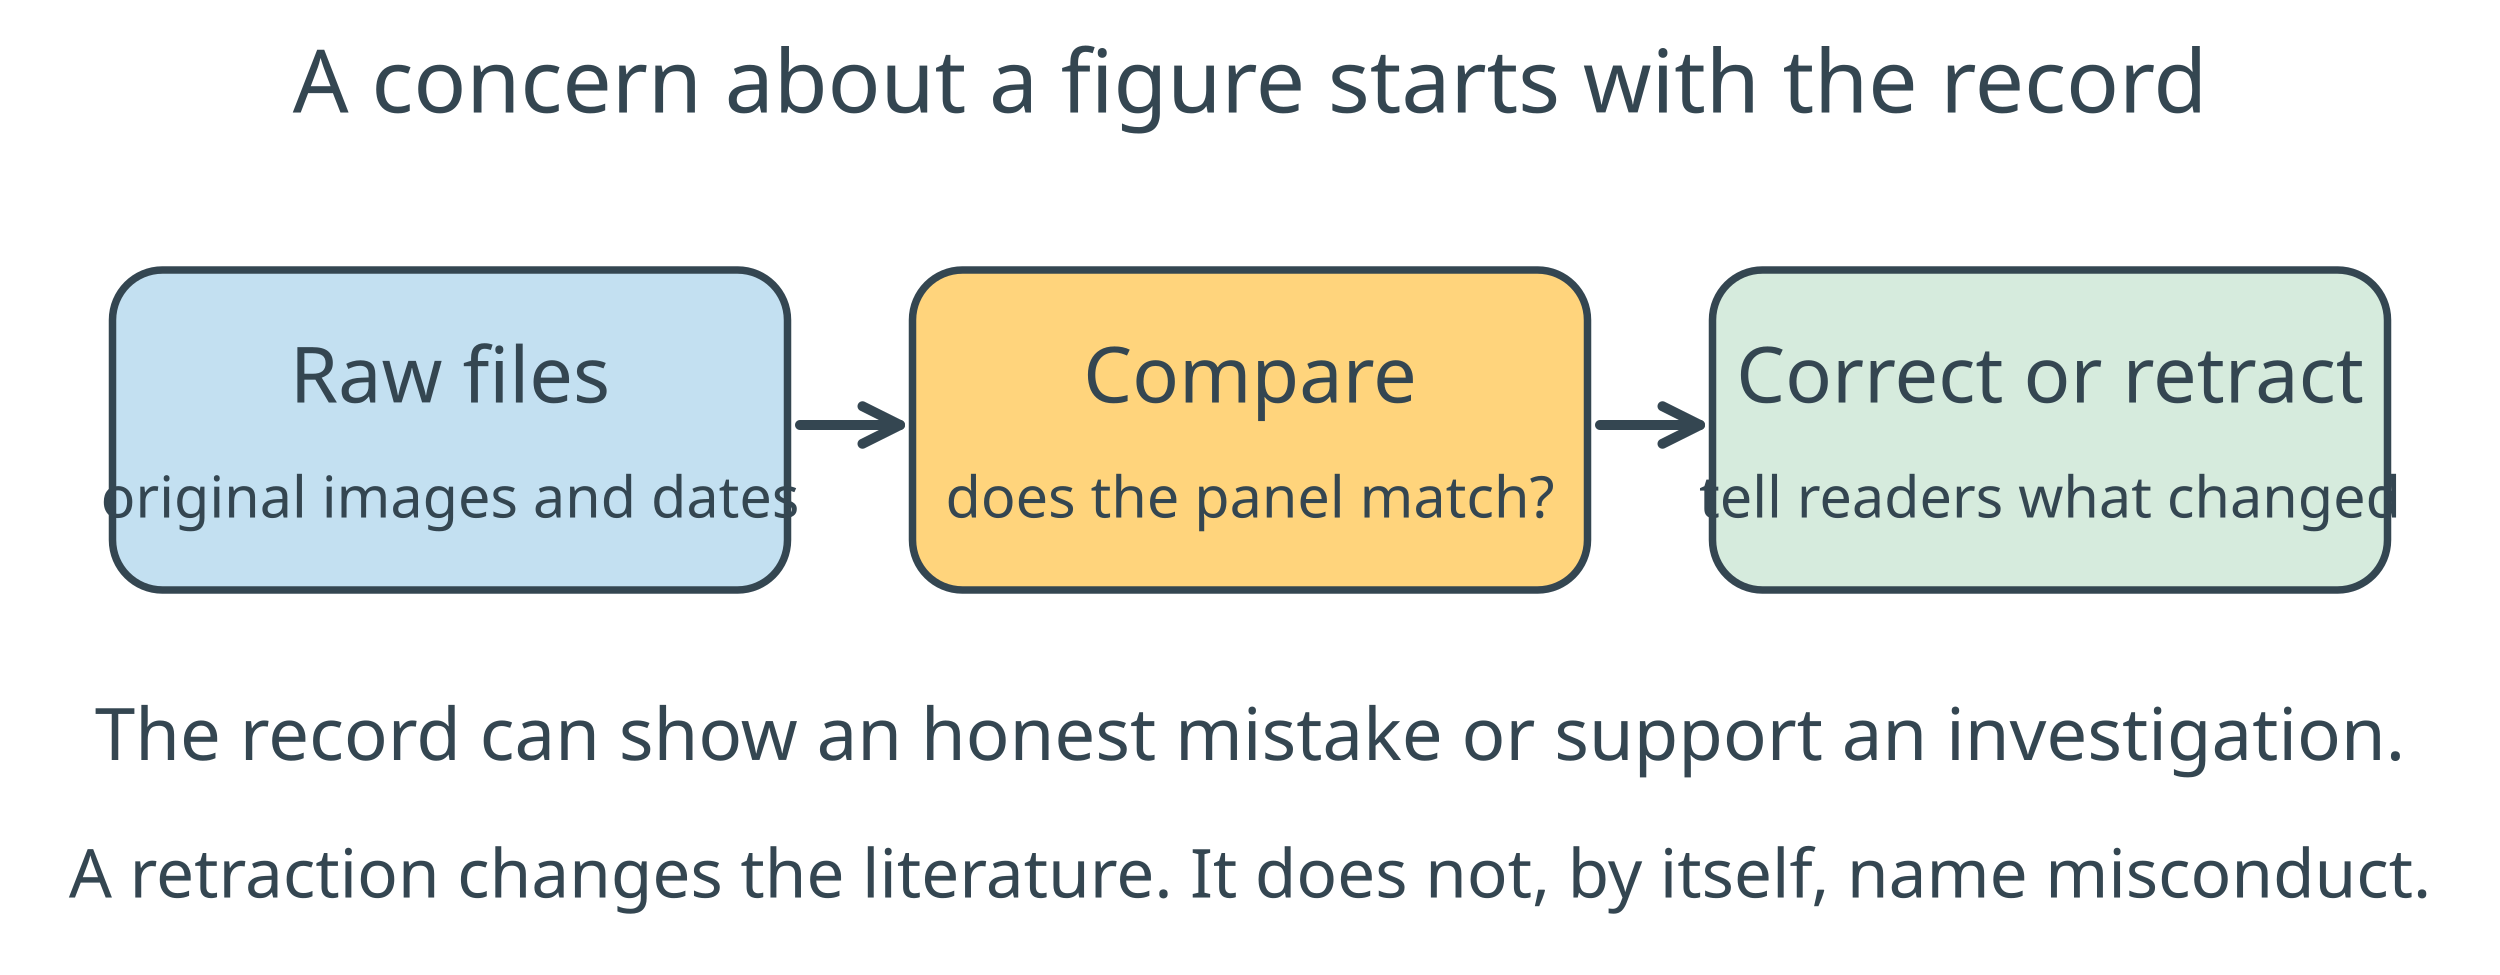
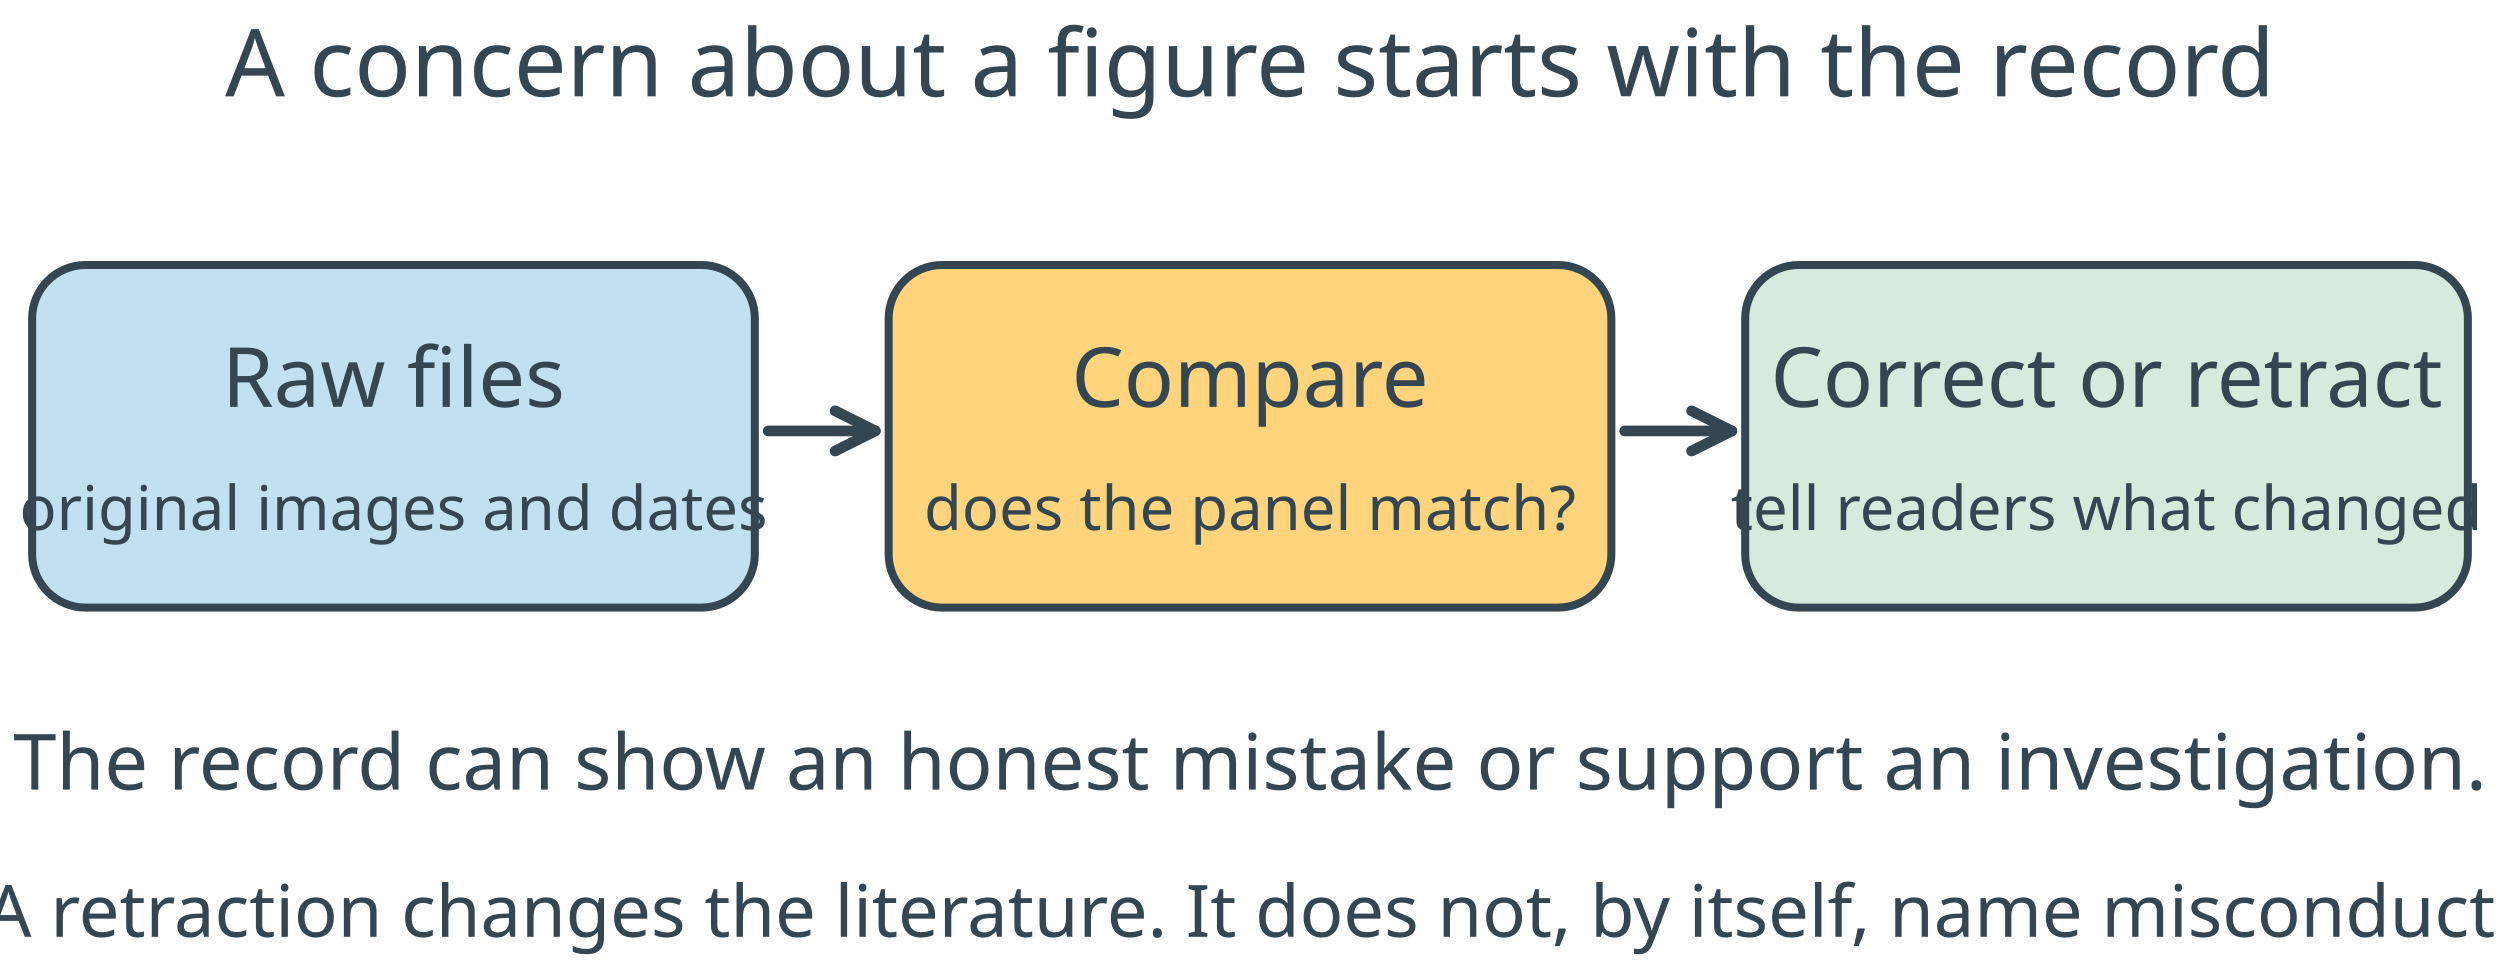
- <svg xmlns="http://www.w3.org/2000/svg" width="1000" height="390" viewBox="0 0 1000 390" role="img" aria-labelledby="title desc">
+ <svg xmlns="http://www.w3.org/2000/svg" width="934" height="366" viewBox="33 9 934 366" role="img" aria-labelledby="title desc">
  <text x="500" y="45" font-size="35" fill="#344651" text-anchor="middle" font-family="Atkinson Hyperlegible Next">A concern about a figure starts with the record</text>
  <rect x="45" y="108" width="270" height="128" rx="20" fill="#C3E0F1" stroke="#344651" stroke-width="3" />
  <text x="180.0" y="161" font-size="31" fill="#344651" text-anchor="middle" font-family="Atkinson Hyperlegible Next">Raw files</text>
  <text x="180.0" y="207" font-size="23" fill="#344651" text-anchor="middle" font-family="Atkinson Hyperlegible Next">original images and dates</text>
  <g fill="none" stroke="#344651" stroke-width="4" stroke-linecap="round" stroke-linejoin="round">
    <polyline points="320,170 360,170" />
    <polyline points="345.0,177.5 360,170 345.0,162.5" />
  </g>
  <rect x="365" y="108" width="270" height="128" rx="20" fill="#FFD47C" stroke="#344651" stroke-width="3" />
  <text x="500.0" y="161" font-size="31" fill="#344651" text-anchor="middle" font-family="Atkinson Hyperlegible Next">Compare</text>
  <text x="500.0" y="207" font-size="23" fill="#344651" text-anchor="middle" font-family="Atkinson Hyperlegible Next">does the panel match?</text>
  <g fill="none" stroke="#344651" stroke-width="4" stroke-linecap="round" stroke-linejoin="round">
    <polyline points="640,170 680,170" />
    <polyline points="665.0,177.5 680,170 665.0,162.5" />
  </g>
  <rect x="685" y="108" width="270" height="128" rx="20" fill="#D6EBDD" stroke="#344651" stroke-width="3" />
  <text x="820.0" y="161" font-size="31" fill="#344651" text-anchor="middle" font-family="Atkinson Hyperlegible Next">Correct or retract</text>
  <text x="820.0" y="207" font-size="23" fill="#344651" text-anchor="middle" font-family="Atkinson Hyperlegible Next">tell readers what changed</text>
  <text x="500" y="304" font-size="29" fill="#344651" text-anchor="middle" font-family="Atkinson Hyperlegible Next">The record can show an honest mistake or support an investigation.</text>
  <text x="500" y="359" font-size="27" fill="#344651" text-anchor="middle" font-family="Atkinson Hyperlegible Next">A retraction changes the literature. It does not, by itself, name misconduct.</text>
</svg>
